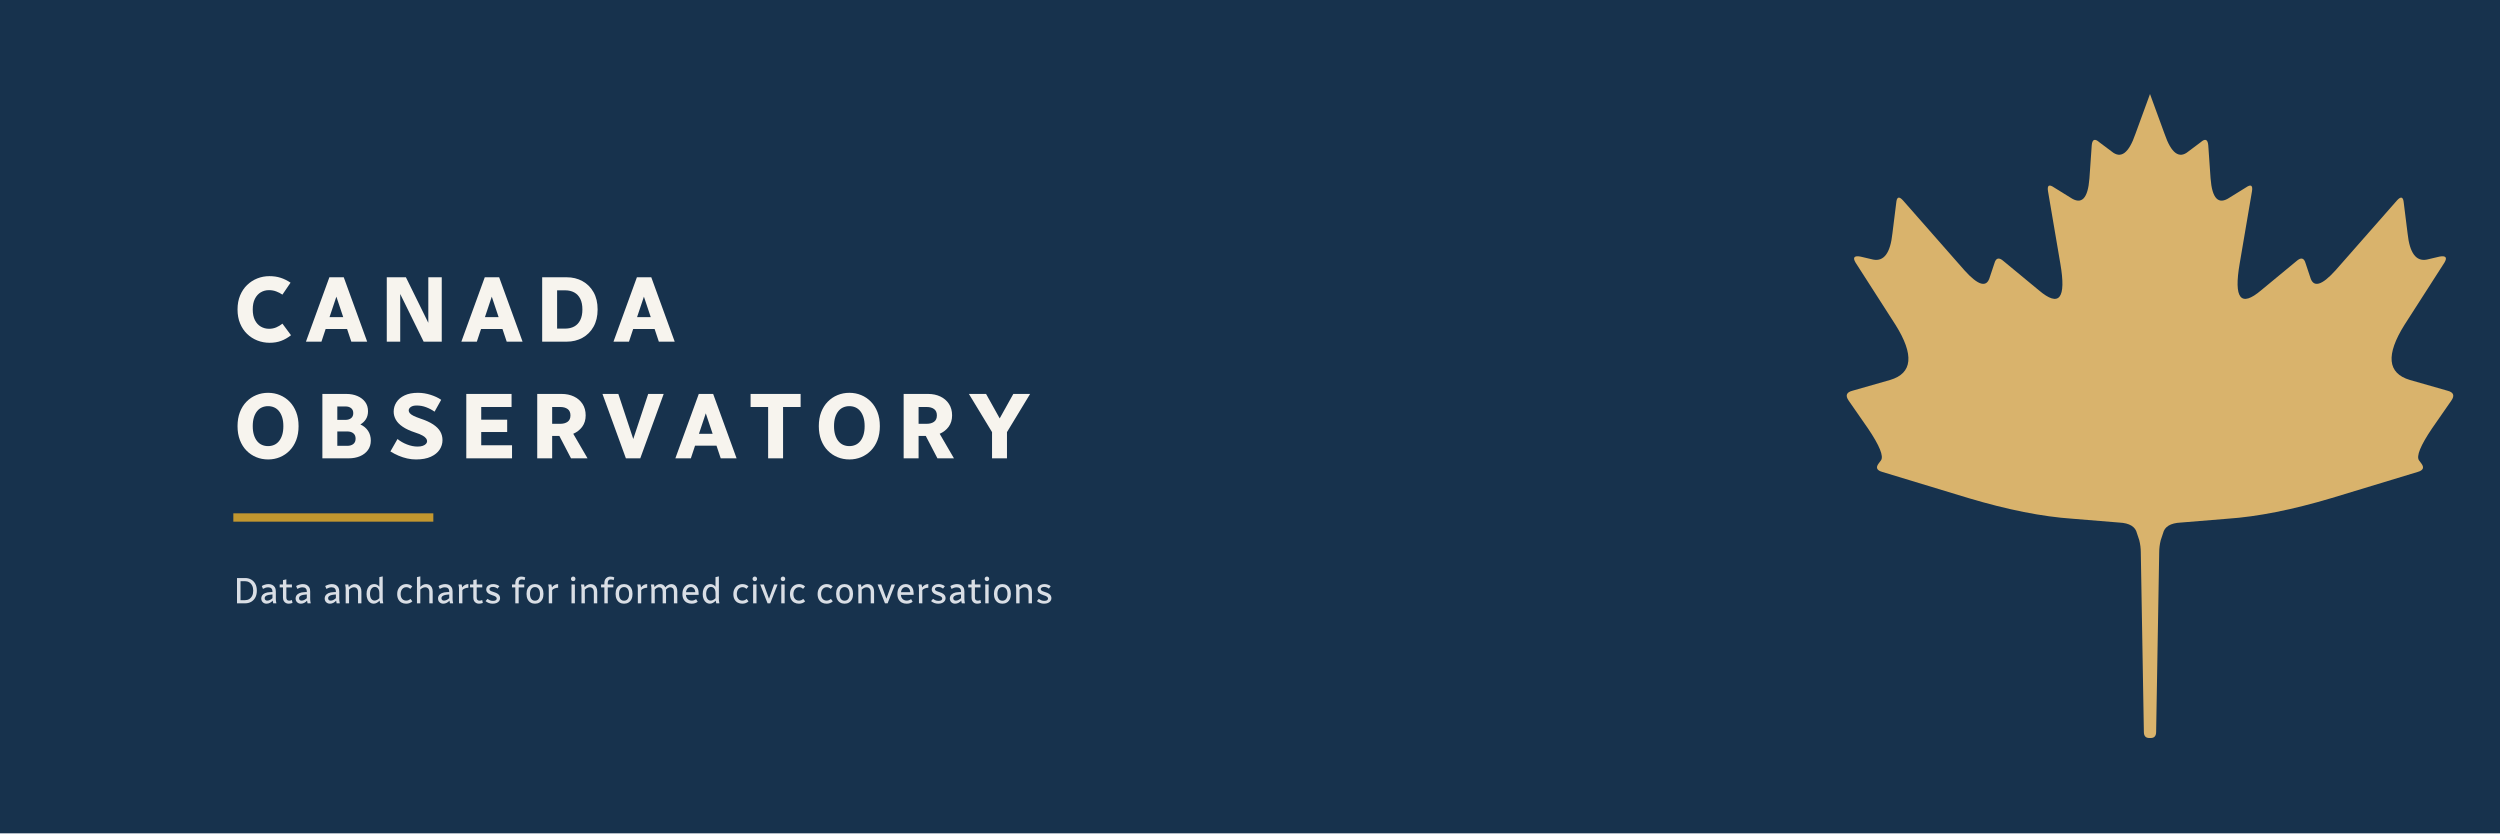
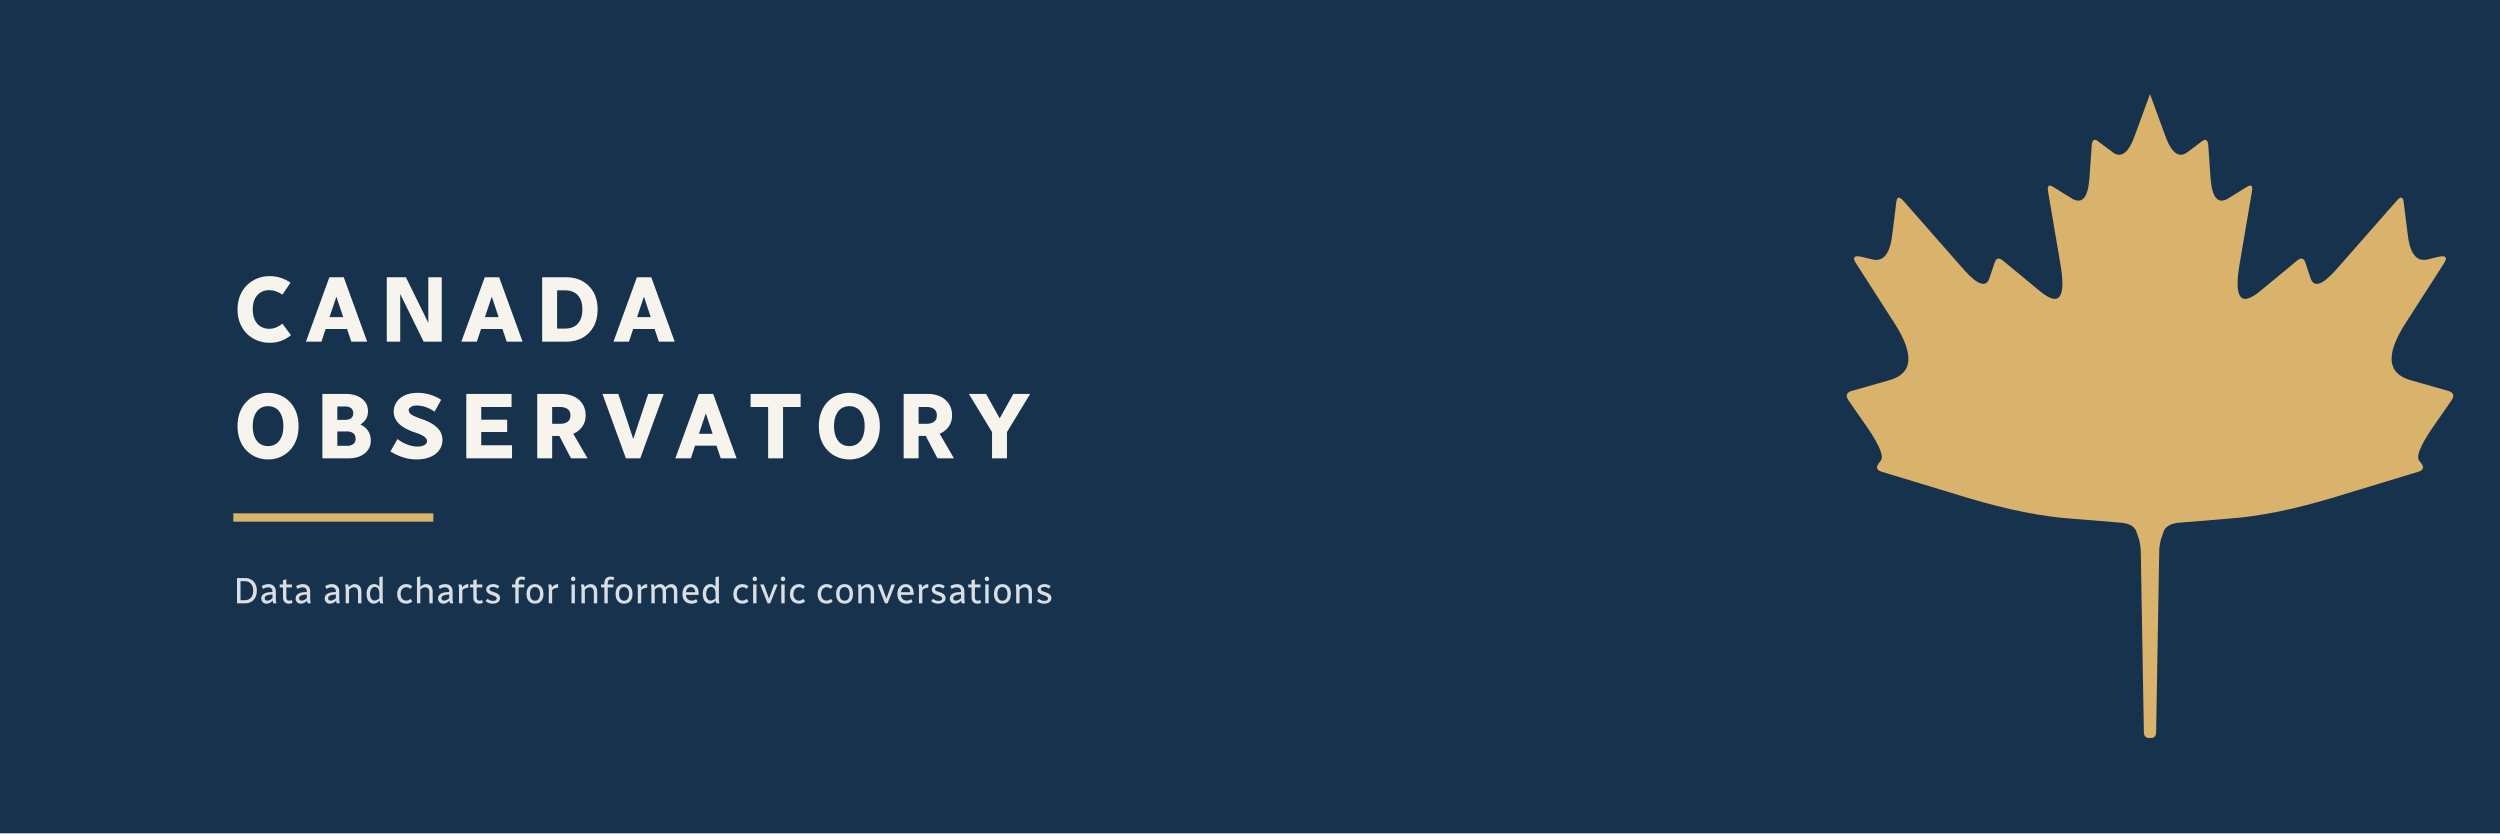
<svg xmlns="http://www.w3.org/2000/svg" viewBox="0 0 1500 500">
  <rect x="0" y="0" width="1500" height="500" fill="#17324D" />
  <g fill="#F7F4EE" transform="translate(140.0 205.0) scale(0.056 -0.056)">
    <path transform="translate(0.0 0)" d="M45 345Q45 429 72.5 495.0Q100 561 147.5 607.0Q195 653 256.5 677.5Q318 702 387 702Q452 702 506.5 684.5Q561 667 613 632L526 504Q495 525 459.0 538.5Q423 552 382 552Q334 552 294.5 529.0Q255 506 231.5 460.0Q208 414 208 345Q208 276 231.5 230.0Q255 184 295.0 161.0Q335 138 383 138Q424 138 459.5 153.0Q495 168 526 193L618 69Q567 29 512.0 8.5Q457 -12 389 -12Q320 -12 257.5 12.5Q195 37 147.5 83.0Q100 129 72.5 195.0Q45 261 45 345Z" />
    <path transform="translate(778.0 0)" d="M0 0 251 690H405L656 0H486L428 174L513 136H139L221 166L166 0ZM230 195 181 263H471L422 195L303 551H349Z" />
    <path transform="translate(1559.0 0)" d="M85 0V690H290L562 137L530 130V690H674V0H480L197 576L229 583V0Z" />
    <path transform="translate(2443.0 0)" d="M0 0 251 690H405L656 0H486L428 174L513 136H139L221 166L166 0ZM230 195 181 263H471L422 195L303 551H349Z" />
    <path transform="translate(3224.0 0)" d="M85 0V690H347Q441 690 516.0 649.0Q591 608 635.0 531.0Q679 454 679 345Q679 237 635.0 159.5Q591 82 516.0 41.0Q441 0 347 0ZM245 140H332Q387 140 428.5 162.5Q470 185 493.0 231.0Q516 277 516 345Q516 414 493.0 459.5Q470 505 428.5 527.5Q387 550 332 550H245Z" />
    <path transform="translate(4073.0 0)" d="M0 0 251 690H405L656 0H486L428 174L513 136H139L221 166L166 0ZM230 195 181 263H471L422 195L303 551H349Z" />
  </g>
  <g fill="#F7F4EE" transform="translate(140.0 275.0) scale(0.056 -0.056)">
    <path transform="translate(0.0 0)" d="M45 345Q45 429 70.5 495.0Q96 561 141.0 607.0Q186 653 245.5 677.5Q305 702 372 702Q440 702 499.0 677.5Q558 653 603.0 607.0Q648 561 673.5 495.0Q699 429 699 345Q699 261 673.5 195.0Q648 129 603.0 83.0Q558 37 499.0 12.5Q440 -12 373 -12Q305 -12 245.5 12.5Q186 37 141.0 83.0Q96 129 70.5 195.0Q45 261 45 345ZM208 345Q208 291 220.5 251.0Q233 211 255.0 184.0Q277 157 307.0 144.0Q337 131 372 131Q407 131 437.0 144.0Q467 157 489.0 184.0Q511 211 523.5 251.0Q536 291 536 345Q536 399 523.5 439.0Q511 479 489.0 506.0Q467 533 437.0 546.0Q407 559 372 559Q337 559 307.0 546.0Q277 533 255.0 506.0Q233 479 220.5 439.0Q208 399 208 345Z" />
    <path transform="translate(869.0 0)" d="M85 0V690H342Q408 690 460.5 667.5Q513 645 543.5 604.0Q574 563 574 505Q574 456 552.0 420.5Q530 385 492 363Q545 339 574.5 294.5Q604 250 604 190Q604 131 572.5 88.0Q541 45 487.5 22.5Q434 0 367 0ZM245 134H352Q392 134 416.5 153.5Q441 173 441 211Q441 249 416.5 268.5Q392 288 352 288H245ZM245 412H332Q370 412 393.0 430.5Q416 449 416 484Q416 519 393.0 537.5Q370 556 332 556H245Z" />
    <path transform="translate(1648.0 0)" d="M35 74 111 207Q155 171 213.0 148.5Q271 126 326 126Q359 126 381.5 134.0Q404 142 416.0 155.0Q428 168 428 184Q428 198 417.5 213.0Q407 228 379.5 244.0Q352 260 299 277Q217 304 166.5 338.5Q116 373 93.0 414.0Q70 455 70 500Q70 555 99.5 601.0Q129 647 187.0 674.5Q245 702 330 702Q398 702 465.5 680.5Q533 659 579 627L508 500Q467 529 418.0 547.5Q369 566 317 566Q275 566 253.0 550.0Q231 534 231 513Q231 498 242.5 484.0Q254 470 281.5 456.0Q309 442 356 426Q441 398 493.0 363.5Q545 329 569.0 287.5Q593 246 593 195Q593 140 562.0 93.0Q531 46 468.0 17.0Q405 -12 309 -12Q262 -12 215.0 -1.5Q168 9 123.0 28.0Q78 47 35 74Z" />
    <path transform="translate(2411.0 0)" d="M85 0V690H570V550H245V414H523V282H245V140H575V0Z" />
    <path transform="translate(3171.0 0)" d="M85 0V690H347Q420 690 478.0 662.5Q536 635 570.0 583.5Q604 532 604 460Q604 389 567.5 339.0Q531 289 471 263L624 0H447L322 240H245V0ZM245 370H332Q381 370 411.0 392.0Q441 414 441 460Q441 506 411.0 528.0Q381 550 332 550H245Z" />
    <path transform="translate(3955.0 0)" d="M0 690H170L330 207L490 690H656L405 0H251Z" />
    <path transform="translate(4736.0 0)" d="M0 0 251 690H405L656 0H486L428 174L513 136H139L221 166L166 0ZM230 195 181 263H471L422 195L303 551H349Z" />
    <path transform="translate(5517.0 0)" d="M25 550V690H561V550H373V0H213V550Z" />
    <path transform="translate(6228.0 0)" d="M45 345Q45 429 70.5 495.0Q96 561 141.0 607.0Q186 653 245.5 677.5Q305 702 372 702Q440 702 499.0 677.5Q558 653 603.0 607.0Q648 561 673.5 495.0Q699 429 699 345Q699 261 673.5 195.0Q648 129 603.0 83.0Q558 37 499.0 12.5Q440 -12 373 -12Q305 -12 245.5 12.5Q186 37 141.0 83.0Q96 129 70.5 195.0Q45 261 45 345ZM208 345Q208 291 220.5 251.0Q233 211 255.0 184.0Q277 157 307.0 144.0Q337 131 372 131Q407 131 437.0 144.0Q467 157 489.0 184.0Q511 211 523.5 251.0Q536 291 536 345Q536 399 523.5 439.0Q511 479 489.0 506.0Q467 533 437.0 546.0Q407 559 372 559Q337 559 307.0 546.0Q277 533 255.0 506.0Q233 479 220.5 439.0Q208 399 208 345Z" />
    <path transform="translate(7097.0 0)" d="M85 0V690H347Q420 690 478.0 662.5Q536 635 570.0 583.5Q604 532 604 460Q604 389 567.5 339.0Q531 289 471 263L624 0H447L322 240H245V0ZM245 370H332Q381 370 411.0 392.0Q441 414 441 460Q441 506 411.0 528.0Q381 550 332 550H245Z" />
    <path transform="translate(7881.0 0)" d="M0 690H184L365 365H295L476 690H656L408 281V0H248V281Z" />
  </g>
-   <rect x="140" y="308" width="120" height="5" fill="#C2972F" />
+   <rect x="140" y="308" width="120" height="5" fill="#D9B36C" />
  <g fill="#D9DEE5" transform="translate(140.0 362.0) scale(0.022 -0.022)">
    <path transform="translate(0.0 0)" d="M100 0V690H323Q412 690 484.0 650.0Q556 610 598.5 533.0Q641 456 641 345Q641 234 598.5 157.0Q556 80 484.0 40.0Q412 0 323 0ZM196 86H318Q382 86 432.5 116.0Q483 146 512.5 204.0Q542 262 542 345Q542 428 512.5 486.0Q483 544 432.5 574.0Q382 604 318 604H196Z" />
    <path transform="translate(701.0 0)" d="M60 132Q60 177 84.0 215.0Q108 253 163.0 278.0Q218 303 311 306L366 308V314Q366 380 335.0 408.5Q304 437 249 437Q209 437 175.0 425.0Q141 413 107 394L75 472Q110 494 161.0 509.5Q212 525 258 525Q315 525 360.0 503.0Q405 481 431.5 436.5Q458 392 458 325V122Q458 101 459.5 83.5Q461 66 465 44L473 0H387L372 73Q342 37 297.5 13.5Q253 -10 202 -10Q165 -10 132.5 7.0Q100 24 80.0 56.0Q60 88 60 132ZM154 140Q154 109 172.5 91.5Q191 74 222 74Q260 74 296.5 92.0Q333 110 366 141V242L315 237Q250 231 215.0 216.0Q180 201 167.0 181.5Q154 162 154 140Z" />
    <path transform="translate(1244.0 0)" d="M20 435V515H110V634L202 654V515H354V435H202V156Q202 116 221.0 94.5Q240 73 280 73Q297 73 314.5 77.5Q332 82 353 90L369 11Q345 2 318.0 -4.0Q291 -10 264 -10Q222 -10 187.0 9.0Q152 28 131.0 64.0Q110 100 110 152V435Z" />
    <path transform="translate(1638.0 0)" d="M60 132Q60 177 84.0 215.0Q108 253 163.0 278.0Q218 303 311 306L366 308V314Q366 380 335.0 408.5Q304 437 249 437Q209 437 175.0 425.0Q141 413 107 394L75 472Q110 494 161.0 509.5Q212 525 258 525Q315 525 360.0 503.0Q405 481 431.5 436.5Q458 392 458 325V122Q458 101 459.5 83.5Q461 66 465 44L473 0H387L372 73Q342 37 297.5 13.5Q253 -10 202 -10Q165 -10 132.5 7.0Q100 24 80.0 56.0Q60 88 60 132ZM154 140Q154 109 172.5 91.5Q191 74 222 74Q260 74 296.5 92.0Q333 110 366 141V242L315 237Q250 231 215.0 216.0Q180 201 167.0 181.5Q154 162 154 140Z" />
    <path transform="translate(2431.0 0)" d="M60 132Q60 177 84.0 215.0Q108 253 163.0 278.0Q218 303 311 306L366 308V314Q366 380 335.0 408.5Q304 437 249 437Q209 437 175.0 425.0Q141 413 107 394L75 472Q110 494 161.0 509.5Q212 525 258 525Q315 525 360.0 503.0Q405 481 431.5 436.5Q458 392 458 325V122Q458 101 459.5 83.5Q461 66 465 44L473 0H387L372 73Q342 37 297.5 13.5Q253 -10 202 -10Q165 -10 132.5 7.0Q100 24 80.0 56.0Q60 88 60 132ZM154 140Q154 109 172.5 91.5Q191 74 222 74Q260 74 296.5 92.0Q333 110 366 141V242L315 237Q250 231 215.0 216.0Q180 201 167.0 181.5Q154 162 154 140Z" />
    <path transform="translate(2974.0 0)" d="M75 515H161L176 441Q209 479 251.5 502.0Q294 525 340 525Q391 525 431.5 502.0Q472 479 495.5 433.0Q519 387 519 316V0H427V304Q427 351 412.5 380.5Q398 410 373.0 424.0Q348 438 316 438Q281 438 247.0 421.0Q213 404 182 374V0H90V393Q90 414 88.5 431.5Q87 449 83 471Z" />
    <path transform="translate(3578.0 0)" d="M55 253Q55 338 81.5 399.0Q108 460 155.5 492.5Q203 525 267 525Q305 525 342.0 507.5Q379 490 404 452V715L496 735V122Q496 101 497.5 83.5Q499 66 503 44L511 0H425L410 74Q377 37 335.0 13.5Q293 -10 247 -10Q195 -10 151.0 21.5Q107 53 81.0 112.0Q55 171 55 253ZM149 256Q149 198 165.0 157.5Q181 117 209.0 96.0Q237 75 272 75Q307 75 340.5 92.5Q374 110 404 141V283Q404 341 386.5 377.0Q369 413 341.0 430.5Q313 448 283 448Q221 448 185.0 394.5Q149 341 149 256Z" />
    <path transform="translate(4414.0 0)" d="M55 252Q55 337 88.5 398.0Q122 459 179.0 492.0Q236 525 306 525Q350 525 393.5 508.5Q437 492 467 460L411 393Q392 415 364.5 428.0Q337 441 302 441Q261 441 226.0 419.0Q191 397 170.0 354.5Q149 312 149 252Q149 192 169.5 152.5Q190 113 224.0 93.5Q258 74 297 74Q336 74 366.0 87.5Q396 101 416 122L469 55Q439 24 394.0 7.0Q349 -10 301 -10Q231 -10 175.5 19.0Q120 48 87.5 106.5Q55 165 55 252Z" />
    <path transform="translate(4918.0 0)" d="M90 0V715L182 735V448Q214 483 254.5 504.0Q295 525 340 525Q391 525 431.5 502.0Q472 479 495.5 433.0Q519 387 519 316V0H427V304Q427 374 395.5 406.0Q364 438 316 438Q281 438 247.0 422.0Q213 406 182 377V0Z" />
    <path transform="translate(5522.0 0)" d="M60 132Q60 177 84.0 215.0Q108 253 163.0 278.0Q218 303 311 306L366 308V314Q366 380 335.0 408.5Q304 437 249 437Q209 437 175.0 425.0Q141 413 107 394L75 472Q110 494 161.0 509.5Q212 525 258 525Q315 525 360.0 503.0Q405 481 431.5 436.5Q458 392 458 325V122Q458 101 459.5 83.5Q461 66 465 44L473 0H387L372 73Q342 37 297.5 13.5Q253 -10 202 -10Q165 -10 132.5 7.0Q100 24 80.0 56.0Q60 88 60 132ZM154 140Q154 109 172.5 91.5Q191 74 222 74Q260 74 296.5 92.0Q333 110 366 141V242L315 237Q250 231 215.0 216.0Q180 201 167.0 181.5Q154 162 154 140Z" />
    <path transform="translate(6065.0 0)" d="M75 515H161L178 433Q207 476 249.5 500.5Q292 525 345 525V426Q292 424 251.0 407.5Q210 391 182 362V0H90V393Q90 414 88.5 431.5Q87 449 83 471Z" />
    <path transform="translate(6435.0 0)" d="M20 435V515H110V634L202 654V515H354V435H202V156Q202 116 221.0 94.5Q240 73 280 73Q297 73 314.5 77.5Q332 82 353 90L369 11Q345 2 318.0 -4.0Q291 -10 264 -10Q222 -10 187.0 9.0Q152 28 131.0 64.0Q110 100 110 152V435Z" />
    <path transform="translate(6829.0 0)" d="M50 61 104 123Q131 101 167.5 84.0Q204 67 253 67Q304 67 329.0 84.0Q354 101 354 129Q354 147 343.5 162.5Q333 178 306.5 192.5Q280 207 232 221Q144 248 106.0 287.5Q68 327 68 380Q68 422 92.5 454.5Q117 487 160.0 506.0Q203 525 258 525Q301 525 346.5 510.5Q392 496 427 467L376 401Q352 421 319.5 434.5Q287 448 249 448Q203 448 179.5 431.0Q156 414 156 390Q156 371 166.5 357.5Q177 344 203.5 332.0Q230 320 277 306Q343 287 379.5 261.5Q416 236 431.0 206.0Q446 176 446 140Q446 97 421.0 63.0Q396 29 351.0 9.5Q306 -10 245 -10Q187 -10 136.0 10.0Q85 30 50 61Z" />
    <path transform="translate(7580.0 0)" d="M20 435V515H110V557Q110 612 132.0 650.5Q154 689 191.0 709.5Q228 730 272 730Q303 730 330.0 724.0Q357 718 381 707L363 633Q342 642 323.0 646.5Q304 651 285 651Q243 651 222.5 624.5Q202 598 202 554V515H354V435H202V0H110V435Z" />
    <path transform="translate(7941.0 0)" d="M55 257Q55 344 85.0 403.5Q115 463 167.0 494.0Q219 525 286 525Q353 525 405.0 494.0Q457 463 487.0 403.5Q517 344 517 257Q517 171 487.0 111.0Q457 51 405.0 20.5Q353 -10 286 -10Q219 -10 167.0 20.5Q115 51 85.0 111.0Q55 171 55 257ZM149 257Q149 197 165.5 155.5Q182 114 212.5 92.5Q243 71 286 71Q329 71 359.5 92.5Q390 114 406.5 155.5Q423 197 423 257Q423 317 406.5 358.5Q390 400 359.5 422.0Q329 444 286 444Q243 444 212.5 422.0Q182 400 165.5 358.5Q149 317 149 257Z" />
    <path transform="translate(8513.0 0)" d="M75 515H161L178 433Q207 476 249.5 500.5Q292 525 345 525V426Q292 424 251.0 407.5Q210 391 182 362V0H90V393Q90 414 88.5 431.5Q87 449 83 471Z" />
    <path transform="translate(9133.0 0)" d="M90 0V515H182V0ZM75 667Q75 694 92.5 712.0Q110 730 136 730Q164 730 180.5 712.0Q197 694 197 667Q197 641 180.5 623.0Q164 605 136 605Q110 605 92.5 623.0Q75 641 75 667Z" />
    <path transform="translate(9405.0 0)" d="M75 515H161L176 441Q209 479 251.5 502.0Q294 525 340 525Q391 525 431.5 502.0Q472 479 495.5 433.0Q519 387 519 316V0H427V304Q427 351 412.5 380.5Q398 410 373.0 424.0Q348 438 316 438Q281 438 247.0 421.0Q213 404 182 374V0H90V393Q90 414 88.5 431.5Q87 449 83 471Z" />
    <path transform="translate(10009.0 0)" d="M20 435V515H110V557Q110 612 132.0 650.5Q154 689 191.0 709.5Q228 730 272 730Q303 730 330.0 724.0Q357 718 381 707L363 633Q342 642 323.0 646.5Q304 651 285 651Q243 651 222.5 624.5Q202 598 202 554V515H354V435H202V0H110V435Z" />
    <path transform="translate(10370.0 0)" d="M55 257Q55 344 85.0 403.5Q115 463 167.0 494.0Q219 525 286 525Q353 525 405.0 494.0Q457 463 487.0 403.5Q517 344 517 257Q517 171 487.0 111.0Q457 51 405.0 20.5Q353 -10 286 -10Q219 -10 167.0 20.5Q115 51 85.0 111.0Q55 171 55 257ZM149 257Q149 197 165.5 155.5Q182 114 212.5 92.5Q243 71 286 71Q329 71 359.5 92.5Q390 114 406.5 155.5Q423 197 423 257Q423 317 406.5 358.5Q390 400 359.5 422.0Q329 444 286 444Q243 444 212.5 422.0Q182 400 165.5 358.5Q149 317 149 257Z" />
    <path transform="translate(10942.0 0)" d="M75 515H161L178 433Q207 476 249.5 500.5Q292 525 345 525V426Q292 424 251.0 407.5Q210 391 182 362V0H90V393Q90 414 88.5 431.5Q87 449 83 471Z" />
    <path transform="translate(11312.0 0)" d="M75 515H161L176 442Q206 480 245.5 502.5Q285 525 331 525Q375 525 412.0 503.0Q449 481 469 434Q501 475 543.5 500.0Q586 525 638 525Q682 525 717.5 503.5Q753 482 774.5 438.0Q796 394 796 325V0H704V313Q704 381 676.0 409.5Q648 438 606 438Q575 438 544.5 421.0Q514 404 486 372Q488 362 488.5 350.0Q489 338 489 325V0H397V313Q397 381 369.0 409.5Q341 438 299 438Q268 438 238.5 421.5Q209 405 182 376V0H90V393Q90 414 88.5 431.5Q87 449 83 471Z" />
    <path transform="translate(12193.0 0)" d="M55 252Q55 342 86.0 403.0Q117 464 169.0 494.5Q221 525 285 525Q344 525 392.5 496.5Q441 468 469.5 410.5Q498 353 498 267Q498 258 497.5 248.5Q497 239 496 230H134V304H426L408 267Q408 363 371.5 403.5Q335 444 284 444Q244 444 213.5 422.5Q183 401 166.0 358.5Q149 316 149 252Q149 193 170.5 153.5Q192 114 228.0 94.0Q264 74 309 74Q345 74 375.0 86.0Q405 98 428 116L471 43Q437 15 394.5 2.5Q352 -10 306 -10Q234 -10 177.5 19.0Q121 48 88.0 106.5Q55 165 55 252Z" />
    <path transform="translate(12746.0 0)" d="M55 253Q55 338 81.5 399.0Q108 460 155.5 492.5Q203 525 267 525Q305 525 342.0 507.5Q379 490 404 452V715L496 735V122Q496 101 497.5 83.5Q499 66 503 44L511 0H425L410 74Q377 37 335.0 13.5Q293 -10 247 -10Q195 -10 151.0 21.5Q107 53 81.0 112.0Q55 171 55 253ZM149 256Q149 198 165.0 157.5Q181 117 209.0 96.0Q237 75 272 75Q307 75 340.5 92.5Q374 110 404 141V283Q404 341 386.5 377.0Q369 413 341.0 430.5Q313 448 283 448Q221 448 185.0 394.5Q149 341 149 256Z" />
    <path transform="translate(13582.0 0)" d="M55 252Q55 337 88.5 398.0Q122 459 179.0 492.0Q236 525 306 525Q350 525 393.5 508.5Q437 492 467 460L411 393Q392 415 364.5 428.0Q337 441 302 441Q261 441 226.0 419.0Q191 397 170.0 354.5Q149 312 149 252Q149 192 169.5 152.5Q190 113 224.0 93.5Q258 74 297 74Q336 74 366.0 87.5Q396 101 416 122L469 55Q439 24 394.0 7.0Q349 -10 301 -10Q231 -10 175.5 19.0Q120 48 87.5 106.5Q55 165 55 252Z" />
    <path transform="translate(14086.0 0)" d="M90 0V515H182V0ZM75 667Q75 694 92.5 712.0Q110 730 136 730Q164 730 180.5 712.0Q197 694 197 667Q197 641 180.5 623.0Q164 605 136 605Q110 605 92.5 623.0Q75 641 75 667Z" />
    <path transform="translate(14358.0 0)" d="M10 515H109L266 85H236L391 515H486L284 0H212Z" />
    <path transform="translate(14854.0 0)" d="M90 0V515H182V0ZM75 667Q75 694 92.5 712.0Q110 730 136 730Q164 730 180.5 712.0Q197 694 197 667Q197 641 180.5 623.0Q164 605 136 605Q110 605 92.5 623.0Q75 641 75 667Z" />
    <path transform="translate(15126.0 0)" d="M55 252Q55 337 88.5 398.0Q122 459 179.0 492.0Q236 525 306 525Q350 525 393.5 508.5Q437 492 467 460L411 393Q392 415 364.5 428.0Q337 441 302 441Q261 441 226.0 419.0Q191 397 170.0 354.5Q149 312 149 252Q149 192 169.5 152.5Q190 113 224.0 93.5Q258 74 297 74Q336 74 366.0 87.5Q396 101 416 122L469 55Q439 24 394.0 7.0Q349 -10 301 -10Q231 -10 175.5 19.0Q120 48 87.5 106.5Q55 165 55 252Z" />
    <path transform="translate(15880.0 0)" d="M55 252Q55 337 88.5 398.0Q122 459 179.0 492.0Q236 525 306 525Q350 525 393.5 508.5Q437 492 467 460L411 393Q392 415 364.5 428.0Q337 441 302 441Q261 441 226.0 419.0Q191 397 170.0 354.5Q149 312 149 252Q149 192 169.5 152.5Q190 113 224.0 93.5Q258 74 297 74Q336 74 366.0 87.5Q396 101 416 122L469 55Q439 24 394.0 7.0Q349 -10 301 -10Q231 -10 175.5 19.0Q120 48 87.5 106.5Q55 165 55 252Z" />
    <path transform="translate(16384.0 0)" d="M55 257Q55 344 85.0 403.5Q115 463 167.0 494.0Q219 525 286 525Q353 525 405.0 494.0Q457 463 487.0 403.5Q517 344 517 257Q517 171 487.0 111.0Q457 51 405.0 20.5Q353 -10 286 -10Q219 -10 167.0 20.5Q115 51 85.0 111.0Q55 171 55 257ZM149 257Q149 197 165.5 155.5Q182 114 212.5 92.5Q243 71 286 71Q329 71 359.5 92.5Q390 114 406.5 155.5Q423 197 423 257Q423 317 406.5 358.5Q390 400 359.5 422.0Q329 444 286 444Q243 444 212.5 422.0Q182 400 165.5 358.5Q149 317 149 257Z" />
    <path transform="translate(16956.0 0)" d="M75 515H161L176 441Q209 479 251.5 502.0Q294 525 340 525Q391 525 431.5 502.0Q472 479 495.5 433.0Q519 387 519 316V0H427V304Q427 351 412.5 380.5Q398 410 373.0 424.0Q348 438 316 438Q281 438 247.0 421.0Q213 404 182 374V0H90V393Q90 414 88.5 431.5Q87 449 83 471Z" />
    <path transform="translate(17560.0 0)" d="M10 515H109L266 85H236L391 515H486L284 0H212Z" />
    <path transform="translate(18056.0 0)" d="M55 252Q55 342 86.0 403.0Q117 464 169.0 494.5Q221 525 285 525Q344 525 392.5 496.5Q441 468 469.5 410.5Q498 353 498 267Q498 258 497.5 248.5Q497 239 496 230H134V304H426L408 267Q408 363 371.5 403.5Q335 444 284 444Q244 444 213.5 422.5Q183 401 166.0 358.5Q149 316 149 252Q149 193 170.5 153.5Q192 114 228.0 94.0Q264 74 309 74Q345 74 375.0 86.0Q405 98 428 116L471 43Q437 15 394.5 2.5Q352 -10 306 -10Q234 -10 177.5 19.0Q121 48 88.0 106.5Q55 165 55 252Z" />
    <path transform="translate(18609.0 0)" d="M75 515H161L178 433Q207 476 249.5 500.5Q292 525 345 525V426Q292 424 251.0 407.5Q210 391 182 362V0H90V393Q90 414 88.5 431.5Q87 449 83 471Z" />
    <path transform="translate(18979.0 0)" d="M50 61 104 123Q131 101 167.5 84.0Q204 67 253 67Q304 67 329.0 84.0Q354 101 354 129Q354 147 343.5 162.5Q333 178 306.5 192.5Q280 207 232 221Q144 248 106.0 287.5Q68 327 68 380Q68 422 92.5 454.5Q117 487 160.0 506.0Q203 525 258 525Q301 525 346.5 510.5Q392 496 427 467L376 401Q352 421 319.5 434.5Q287 448 249 448Q203 448 179.5 431.0Q156 414 156 390Q156 371 166.5 357.5Q177 344 203.5 332.0Q230 320 277 306Q343 287 379.5 261.5Q416 236 431.0 206.0Q446 176 446 140Q446 97 421.0 63.0Q396 29 351.0 9.5Q306 -10 245 -10Q187 -10 136.0 10.0Q85 30 50 61Z" />
    <path transform="translate(19480.0 0)" d="M60 132Q60 177 84.0 215.0Q108 253 163.0 278.0Q218 303 311 306L366 308V314Q366 380 335.0 408.5Q304 437 249 437Q209 437 175.0 425.0Q141 413 107 394L75 472Q110 494 161.0 509.5Q212 525 258 525Q315 525 360.0 503.0Q405 481 431.5 436.5Q458 392 458 325V122Q458 101 459.5 83.5Q461 66 465 44L473 0H387L372 73Q342 37 297.5 13.5Q253 -10 202 -10Q165 -10 132.5 7.0Q100 24 80.0 56.0Q60 88 60 132ZM154 140Q154 109 172.5 91.5Q191 74 222 74Q260 74 296.5 92.0Q333 110 366 141V242L315 237Q250 231 215.0 216.0Q180 201 167.0 181.5Q154 162 154 140Z" />
    <path transform="translate(20023.0 0)" d="M20 435V515H110V634L202 654V515H354V435H202V156Q202 116 221.0 94.5Q240 73 280 73Q297 73 314.5 77.5Q332 82 353 90L369 11Q345 2 318.0 -4.0Q291 -10 264 -10Q222 -10 187.0 9.0Q152 28 131.0 64.0Q110 100 110 152V435Z" />
    <path transform="translate(20417.0 0)" d="M90 0V515H182V0ZM75 667Q75 694 92.5 712.0Q110 730 136 730Q164 730 180.5 712.0Q197 694 197 667Q197 641 180.5 623.0Q164 605 136 605Q110 605 92.5 623.0Q75 641 75 667Z" />
    <path transform="translate(20689.0 0)" d="M55 257Q55 344 85.0 403.5Q115 463 167.0 494.0Q219 525 286 525Q353 525 405.0 494.0Q457 463 487.0 403.5Q517 344 517 257Q517 171 487.0 111.0Q457 51 405.0 20.5Q353 -10 286 -10Q219 -10 167.0 20.5Q115 51 85.0 111.0Q55 171 55 257ZM149 257Q149 197 165.5 155.5Q182 114 212.5 92.5Q243 71 286 71Q329 71 359.5 92.5Q390 114 406.5 155.5Q423 197 423 257Q423 317 406.5 358.5Q390 400 359.5 422.0Q329 444 286 444Q243 444 212.5 422.0Q182 400 165.5 358.5Q149 317 149 257Z" />
    <path transform="translate(21261.0 0)" d="M75 515H161L176 441Q209 479 251.5 502.0Q294 525 340 525Q391 525 431.5 502.0Q472 479 495.5 433.0Q519 387 519 316V0H427V304Q427 351 412.5 380.5Q398 410 373.0 424.0Q348 438 316 438Q281 438 247.0 421.0Q213 404 182 374V0H90V393Q90 414 88.5 431.5Q87 449 83 471Z" />
    <path transform="translate(21865.0 0)" d="M50 61 104 123Q131 101 167.5 84.0Q204 67 253 67Q304 67 329.0 84.0Q354 101 354 129Q354 147 343.5 162.5Q333 178 306.5 192.5Q280 207 232 221Q144 248 106.0 287.5Q68 327 68 380Q68 422 92.5 454.5Q117 487 160.0 506.0Q203 525 258 525Q301 525 346.5 510.5Q392 496 427 467L376 401Q352 421 319.5 434.5Q287 448 249 448Q203 448 179.5 431.0Q156 414 156 390Q156 371 166.5 357.5Q177 344 203.5 332.0Q230 320 277 306Q343 287 379.5 261.5Q416 236 431.0 206.0Q446 176 446 140Q446 97 421.0 63.0Q396 29 351.0 9.5Q306 -10 245 -10Q187 -10 136.0 10.0Q85 30 50 61Z" />
  </g>
  <g transform="translate(1060,38) scale(4.6)">
    <path d="M 50.0 4.0 Q 50.0 4.0 50.4 5.1 L 51.9 9.2 Q 53.2 13.0 55.0 11.5 L 56.6 10.3 Q 57.5 9.5 57.6 10.7 L 57.9 15.0 Q 58.2 19.0 60.4 17.5 L 62.5 16.2 Q 63.5 15.5 63.3 16.7 L 61.7 26.1 Q 60.5 33.0 64.5 29.6 L 69.1 25.8 Q 70.0 25.0 70.3 26.1 L 70.9 27.9 Q 71.5 30.0 74.2 27.0 L 82.2 17.9 Q 83.0 17.0 83.1 18.2 L 83.6 22.2 Q 84.0 26.0 86.1 25.6 L 87.8 25.2 Q 89.0 25.0 88.4 26.0 L 83.2 34.1 Q 79.5 40.0 83.9 41.3 L 88.8 42.7 Q 90.0 43.0 89.3 44.0 L 86.8 47.6 Q 84.5 51.0 85.1 51.8 L 85.4 52.2 Q 86.0 53.0 84.9 53.3 L 73.7 56.7 Q 66.0 59.0 60.1 59.4 L 54.0 59.9 Q 52.0 60.0 51.7 61.3 L 51.4 62.2 Q 51.2 63.0 51.2 63.8 L 50.8 87.2 Q 50.8 88.0 50.1 88.0 L 49.9 88.0 Q 49.2 88.0 49.2 87.2 L 48.8 63.8 Q 48.8 63.0 48.6 62.2 L 48.3 61.3 Q 48.0 60.0 46.0 59.9 L 39.9 59.4 Q 34.0 59.0 26.3 56.7 L 15.1 53.3 Q 14.0 53.0 14.6 52.2 L 14.9 51.8 Q 15.5 51.0 13.2 47.6 L 10.7 44.0 Q 10.0 43.0 11.2 42.7 L 16.1 41.3 Q 20.5 40.0 16.8 34.1 L 11.6 26.0 Q 11.0 25.0 12.2 25.2 L 13.9 25.6 Q 16.0 26.0 16.4 22.2 L 16.9 18.2 Q 17.0 17.0 17.8 17.9 L 25.8 27.0 Q 28.5 30.0 29.1 27.9 L 29.7 26.1 Q 30.0 25.0 30.9 25.8 L 35.5 29.6 Q 39.5 33.0 38.3 26.1 L 36.7 16.7 Q 36.5 15.5 37.5 16.2 L 39.6 17.5 Q 41.8 19.0 42.1 15.0 L 42.4 10.7 Q 42.5 9.5 43.4 10.3 L 45.0 11.5 Q 46.8 13.0 48.1 9.2 L 49.6 5.1 Q 50.0 4.0 50.0 4.0 Z" fill="#D9B36C" />
  </g>
</svg>
